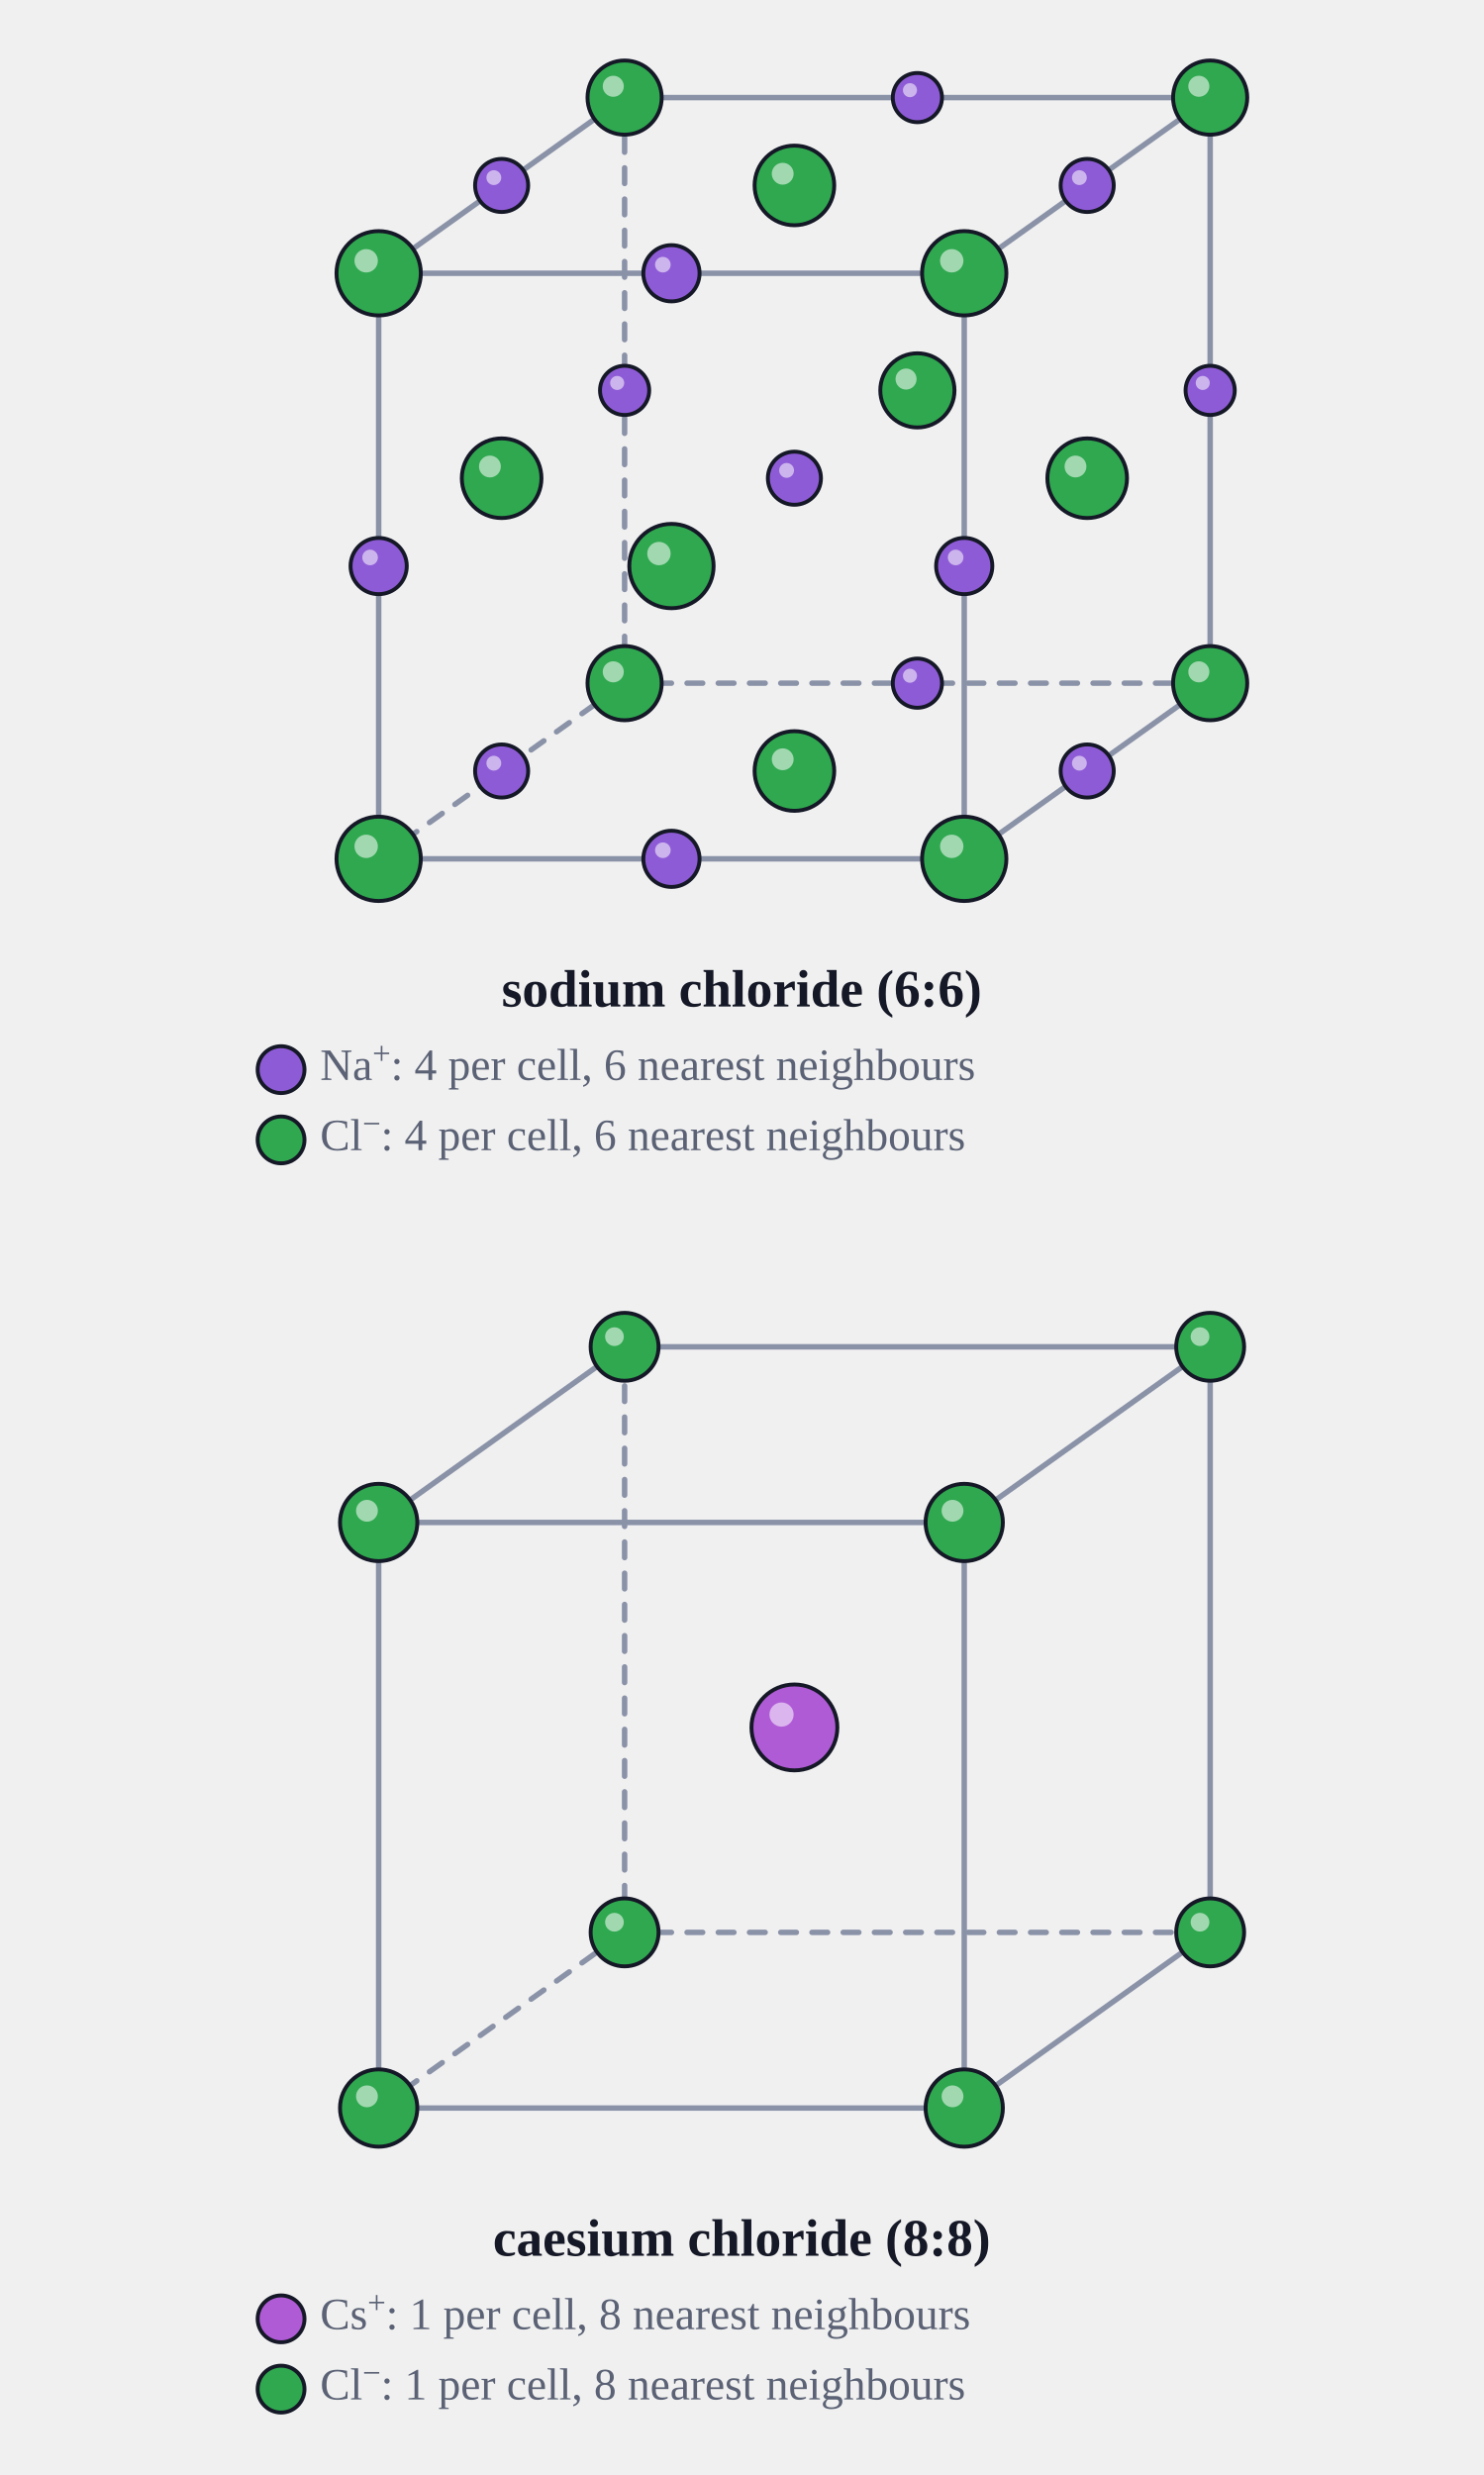
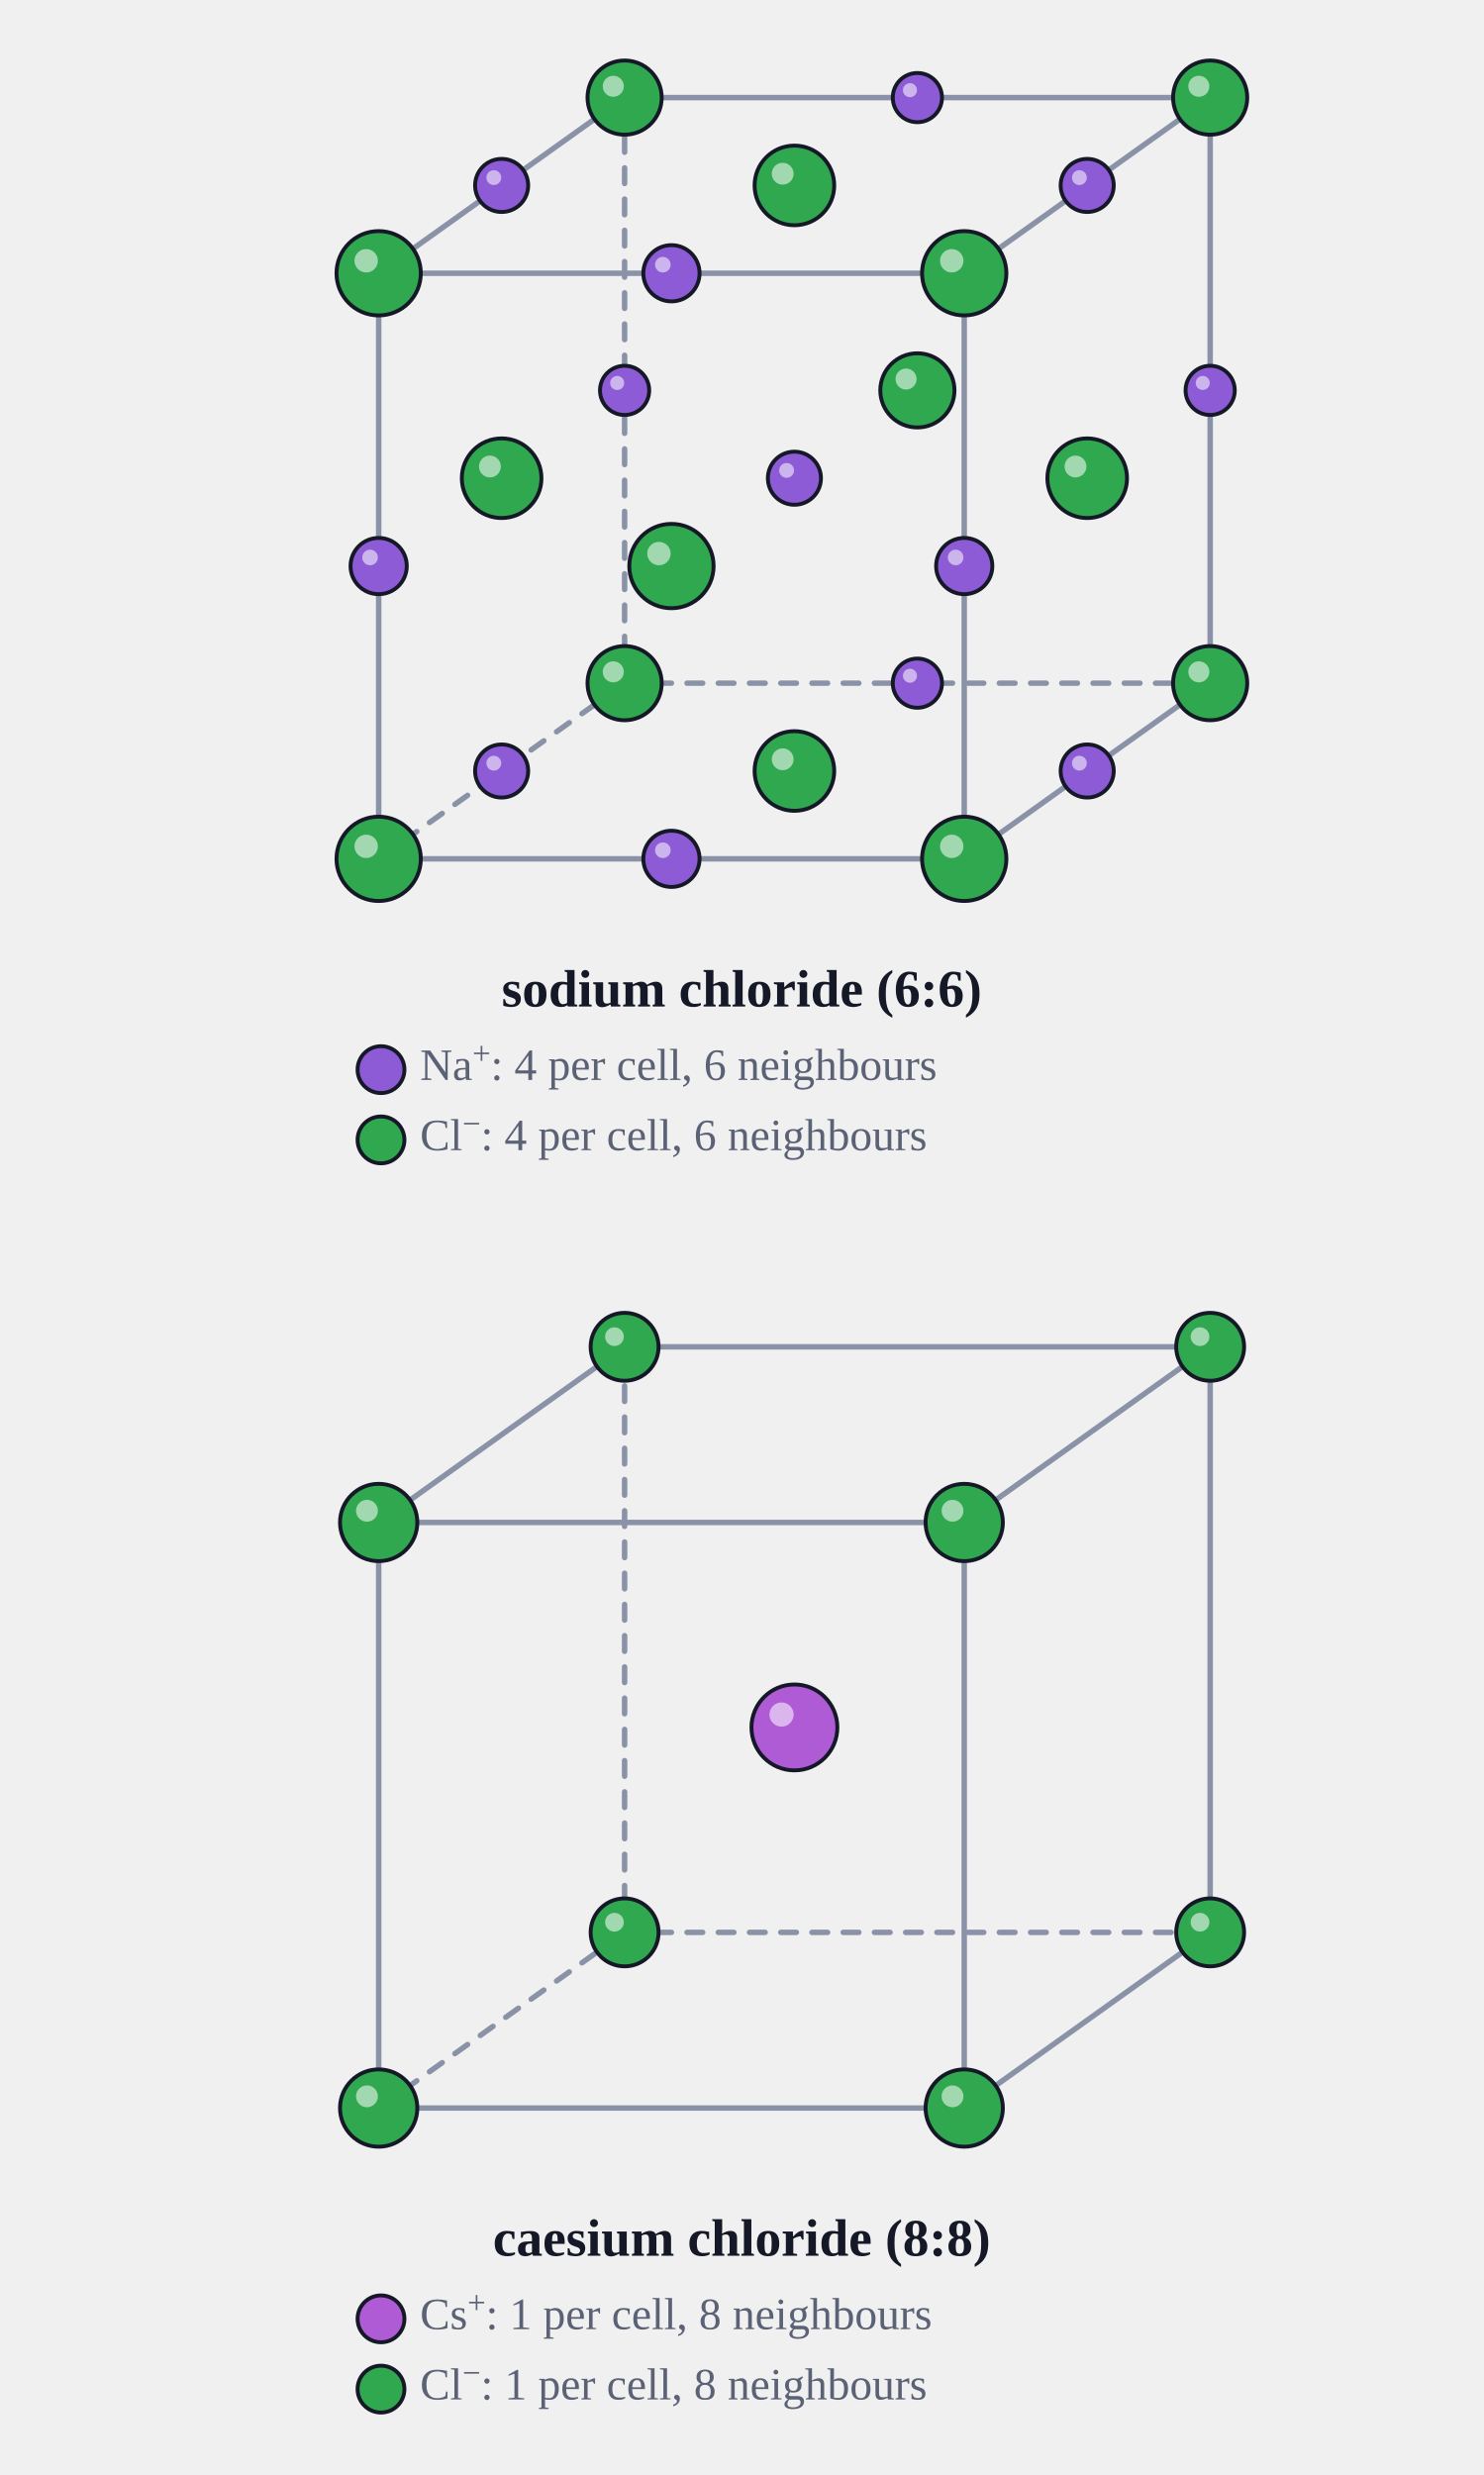
<svg xmlns="http://www.w3.org/2000/svg" viewBox="0 0 380.0 634.0" width="380.0" height="634.0" role="img" aria-label="Two unit cells: sodium chloride, with alternating Na⁺ and Cl⁻ at every half-step; caesium chloride, with Cl⁻ at the corners and Cs⁺ at the centre." style="color:var(--vx-ink, #151826);font-family:inherit;max-width:100%;height:auto">
  <path d="M97.0 220.0 L247.0 220.0" stroke="var(--vx-line, #8a92a8)" stroke-width="1.4" stroke-linecap="round" fill="none" />
  <path d="M97.0 220.0 L97.0 70.0" stroke="var(--vx-line, #8a92a8)" stroke-width="1.4" stroke-linecap="round" fill="none" />
  <path d="M97.0 220.0 L160.0 175.0" stroke="var(--vx-line, #8a92a8)" stroke-width="1.4" stroke-linecap="round" stroke-dasharray="4 4" fill="none" />
  <path d="M310.0 25.0 L160.0 25.0" stroke="var(--vx-line, #8a92a8)" stroke-width="1.4" stroke-linecap="round" fill="none" />
  <path d="M310.0 25.0 L310.0 175.0" stroke="var(--vx-line, #8a92a8)" stroke-width="1.4" stroke-linecap="round" fill="none" />
  <path d="M310.0 25.0 L247.0 70.0" stroke="var(--vx-line, #8a92a8)" stroke-width="1.4" stroke-linecap="round" fill="none" />
  <path d="M247.0 220.0 L247.0 70.0" stroke="var(--vx-line, #8a92a8)" stroke-width="1.4" stroke-linecap="round" fill="none" />
  <path d="M247.0 220.0 L310.0 175.0" stroke="var(--vx-line, #8a92a8)" stroke-width="1.4" stroke-linecap="round" fill="none" />
  <path d="M97.0 70.0 L247.0 70.0" stroke="var(--vx-line, #8a92a8)" stroke-width="1.4" stroke-linecap="round" fill="none" />
  <path d="M97.0 70.0 L160.0 25.0" stroke="var(--vx-line, #8a92a8)" stroke-width="1.4" stroke-linecap="round" fill="none" />
  <path d="M160.0 175.0 L310.0 175.0" stroke="var(--vx-line, #8a92a8)" stroke-width="1.4" stroke-linecap="round" stroke-dasharray="4 4" fill="none" />
  <path d="M160.0 175.0 L160.0 25.0" stroke="var(--vx-line, #8a92a8)" stroke-width="1.4" stroke-linecap="round" stroke-dasharray="4 4" fill="none" />
  <circle cx="160.0" cy="175.0" r="9.5" fill="#2fa84f" stroke="#151826" stroke-width="1" />
  <circle cx="157.1" cy="172.1" r="2.7" fill="#fff" fill-opacity=".55" />
  <circle cx="160.0" cy="25.0" r="9.5" fill="#2fa84f" stroke="#151826" stroke-width="1" />
  <circle cx="157.1" cy="22.1" r="2.7" fill="#fff" fill-opacity=".55" />
  <circle cx="310.0" cy="175.0" r="9.5" fill="#2fa84f" stroke="#151826" stroke-width="1" />
  <circle cx="307.1" cy="172.1" r="2.7" fill="#fff" fill-opacity=".55" />
  <circle cx="310.0" cy="25.0" r="9.5" fill="#2fa84f" stroke="#151826" stroke-width="1" />
  <circle cx="307.1" cy="22.1" r="2.7" fill="#fff" fill-opacity=".55" />
  <circle cx="235.0" cy="100.0" r="9.5" fill="#2fa84f" stroke="#151826" stroke-width="1" />
  <circle cx="232.1" cy="97.1" r="2.7" fill="#fff" fill-opacity=".55" />
  <circle cx="235.0" cy="175.0" r="6.3" fill="#8e5bd6" stroke="#151826" stroke-width="1" />
  <circle cx="233.1" cy="173.1" r="1.8" fill="#fff" fill-opacity=".55" />
  <circle cx="160.0" cy="100.0" r="6.3" fill="#8e5bd6" stroke="#151826" stroke-width="1" />
  <circle cx="158.1" cy="98.1" r="1.8" fill="#fff" fill-opacity=".55" />
  <circle cx="235.0" cy="25.0" r="6.3" fill="#8e5bd6" stroke="#151826" stroke-width="1" />
  <circle cx="233.1" cy="23.1" r="1.8" fill="#fff" fill-opacity=".55" />
  <circle cx="310.0" cy="100.0" r="6.3" fill="#8e5bd6" stroke="#151826" stroke-width="1" />
  <circle cx="308.1" cy="98.1" r="1.8" fill="#fff" fill-opacity=".55" />
  <circle cx="128.5" cy="122.5" r="10.2" fill="#2fa84f" stroke="#151826" stroke-width="1" />
  <circle cx="125.5" cy="119.5" r="2.8" fill="#fff" fill-opacity=".55" />
  <circle cx="203.5" cy="197.5" r="10.2" fill="#2fa84f" stroke="#151826" stroke-width="1" />
  <circle cx="200.5" cy="194.5" r="2.8" fill="#fff" fill-opacity=".55" />
  <circle cx="278.5" cy="122.5" r="10.2" fill="#2fa84f" stroke="#151826" stroke-width="1" />
  <circle cx="275.5" cy="119.5" r="2.8" fill="#fff" fill-opacity=".55" />
  <circle cx="203.5" cy="47.5" r="10.2" fill="#2fa84f" stroke="#151826" stroke-width="1" />
  <circle cx="200.5" cy="44.5" r="2.8" fill="#fff" fill-opacity=".55" />
  <circle cx="128.5" cy="197.5" r="6.8" fill="#8e5bd6" stroke="#151826" stroke-width="1" />
  <circle cx="126.5" cy="195.5" r="1.9" fill="#fff" fill-opacity=".55" />
  <circle cx="128.5" cy="47.5" r="6.8" fill="#8e5bd6" stroke="#151826" stroke-width="1" />
  <circle cx="126.5" cy="45.5" r="1.9" fill="#fff" fill-opacity=".55" />
  <circle cx="278.5" cy="197.5" r="6.8" fill="#8e5bd6" stroke="#151826" stroke-width="1" />
  <circle cx="276.5" cy="195.5" r="1.9" fill="#fff" fill-opacity=".55" />
  <circle cx="278.5" cy="47.5" r="6.8" fill="#8e5bd6" stroke="#151826" stroke-width="1" />
  <circle cx="276.5" cy="45.5" r="1.9" fill="#fff" fill-opacity=".55" />
  <circle cx="203.5" cy="122.5" r="6.8" fill="#8e5bd6" stroke="#151826" stroke-width="1" />
  <circle cx="201.5" cy="120.5" r="1.9" fill="#fff" fill-opacity=".55" />
  <circle cx="97.0" cy="220.0" r="10.8" fill="#2fa84f" stroke="#151826" stroke-width="1" />
  <circle cx="93.8" cy="216.8" r="3.0" fill="#fff" fill-opacity=".55" />
  <circle cx="97.0" cy="70.0" r="10.8" fill="#2fa84f" stroke="#151826" stroke-width="1" />
  <circle cx="93.8" cy="66.8" r="3.0" fill="#fff" fill-opacity=".55" />
  <circle cx="247.0" cy="220.0" r="10.8" fill="#2fa84f" stroke="#151826" stroke-width="1" />
  <circle cx="243.8" cy="216.8" r="3.0" fill="#fff" fill-opacity=".55" />
  <circle cx="247.0" cy="70.0" r="10.8" fill="#2fa84f" stroke="#151826" stroke-width="1" />
  <circle cx="243.8" cy="66.8" r="3.0" fill="#fff" fill-opacity=".55" />
  <circle cx="172.0" cy="145.0" r="10.8" fill="#2fa84f" stroke="#151826" stroke-width="1" />
  <circle cx="168.8" cy="141.8" r="3.0" fill="#fff" fill-opacity=".55" />
  <circle cx="172.0" cy="220.0" r="7.2" fill="#8e5bd6" stroke="#151826" stroke-width="1" />
  <circle cx="169.8" cy="217.8" r="2.0" fill="#fff" fill-opacity=".55" />
  <circle cx="97.0" cy="145.0" r="7.2" fill="#8e5bd6" stroke="#151826" stroke-width="1" />
  <circle cx="94.8" cy="142.8" r="2.0" fill="#fff" fill-opacity=".55" />
  <circle cx="172.0" cy="70.0" r="7.2" fill="#8e5bd6" stroke="#151826" stroke-width="1" />
  <circle cx="169.8" cy="67.8" r="2.0" fill="#fff" fill-opacity=".55" />
  <circle cx="247.0" cy="145.0" r="7.2" fill="#8e5bd6" stroke="#151826" stroke-width="1" />
  <circle cx="244.8" cy="142.8" r="2.0" fill="#fff" fill-opacity=".55" />
  <text x="190.0" y="254.0" font-size="13.5" font-weight="700" text-anchor="middle" dominant-baseline="middle" fill="var(--vx-ink, #151826)">sodium chloride (6:6)</text>
-   <circle cx="72.0" cy="274" r="6" fill="#8e5bd6" stroke="#151826" />
-   <text x="82.0" y="274.0" font-size="11.5" font-weight="500" text-anchor="start" dominant-baseline="middle" fill="var(--vx-soft, #5b6275)">Na<tspan baseline-shift="super" font-size="8.3">+</tspan>: 4 per cell, 6 nearest neighbours</text>
-   <circle cx="72.0" cy="292" r="6" fill="#2fa84f" stroke="#151826" />
-   <text x="82.0" y="292.0" font-size="11.5" font-weight="500" text-anchor="start" dominant-baseline="middle" fill="var(--vx-soft, #5b6275)">Cl<tspan baseline-shift="super" font-size="8.3">−</tspan>: 4 per cell, 6 nearest neighbours</text>
+   <circle cx="97.6" cy="274" r="6" fill="#8e5bd6" stroke="#151826" />
+   <text x="107.6" y="274.0" font-size="11.5" font-weight="500" text-anchor="start" dominant-baseline="middle" fill="var(--vx-soft, #5b6275)">Na<tspan baseline-shift="super" font-size="8.3">+</tspan>: 4 per cell, 6 neighbours</text>
+   <circle cx="97.6" cy="292" r="6" fill="#2fa84f" stroke="#151826" />
+   <text x="107.6" y="292.0" font-size="11.5" font-weight="500" text-anchor="start" dominant-baseline="middle" fill="var(--vx-soft, #5b6275)">Cl<tspan baseline-shift="super" font-size="8.3">−</tspan>: 4 per cell, 6 neighbours</text>
  <path d="M97.0 540.0 L247.0 540.0" stroke="var(--vx-line, #8a92a8)" stroke-width="1.4" stroke-linecap="round" fill="none" />
  <path d="M97.0 540.0 L97.0 390.0" stroke="var(--vx-line, #8a92a8)" stroke-width="1.4" stroke-linecap="round" fill="none" />
  <path d="M97.0 540.0 L160.0 495.0" stroke="var(--vx-line, #8a92a8)" stroke-width="1.4" stroke-linecap="round" stroke-dasharray="4 4" fill="none" />
  <path d="M310.0 345.0 L160.0 345.0" stroke="var(--vx-line, #8a92a8)" stroke-width="1.4" stroke-linecap="round" fill="none" />
  <path d="M310.0 345.0 L310.0 495.0" stroke="var(--vx-line, #8a92a8)" stroke-width="1.4" stroke-linecap="round" fill="none" />
  <path d="M310.0 345.0 L247.0 390.0" stroke="var(--vx-line, #8a92a8)" stroke-width="1.4" stroke-linecap="round" fill="none" />
  <path d="M247.0 540.0 L247.0 390.0" stroke="var(--vx-line, #8a92a8)" stroke-width="1.4" stroke-linecap="round" fill="none" />
  <path d="M247.0 540.0 L310.0 495.0" stroke="var(--vx-line, #8a92a8)" stroke-width="1.4" stroke-linecap="round" fill="none" />
  <path d="M97.0 390.0 L247.0 390.0" stroke="var(--vx-line, #8a92a8)" stroke-width="1.4" stroke-linecap="round" fill="none" />
  <path d="M97.0 390.0 L160.0 345.0" stroke="var(--vx-line, #8a92a8)" stroke-width="1.4" stroke-linecap="round" fill="none" />
  <path d="M160.0 495.0 L310.0 495.0" stroke="var(--vx-line, #8a92a8)" stroke-width="1.4" stroke-linecap="round" stroke-dasharray="4 4" fill="none" />
  <path d="M160.0 495.0 L160.0 345.0" stroke="var(--vx-line, #8a92a8)" stroke-width="1.4" stroke-linecap="round" stroke-dasharray="4 4" fill="none" />
  <circle cx="160.0" cy="495.0" r="8.7" fill="#2fa84f" stroke="#151826" stroke-width="1" />
  <circle cx="157.4" cy="492.4" r="2.4" fill="#fff" fill-opacity=".55" />
  <circle cx="160.0" cy="345.0" r="8.7" fill="#2fa84f" stroke="#151826" stroke-width="1" />
  <circle cx="157.4" cy="342.4" r="2.4" fill="#fff" fill-opacity=".55" />
  <circle cx="310.0" cy="495.0" r="8.7" fill="#2fa84f" stroke="#151826" stroke-width="1" />
  <circle cx="307.4" cy="492.4" r="2.4" fill="#fff" fill-opacity=".55" />
  <circle cx="310.0" cy="345.0" r="8.7" fill="#2fa84f" stroke="#151826" stroke-width="1" />
  <circle cx="307.4" cy="342.4" r="2.4" fill="#fff" fill-opacity=".55" />
  <circle cx="203.5" cy="442.5" r="11.0" fill="#b05bd6" stroke="#151826" stroke-width="1" />
  <circle cx="200.2" cy="439.2" r="3.1" fill="#fff" fill-opacity=".55" />
  <circle cx="97.0" cy="540.0" r="9.9" fill="#2fa84f" stroke="#151826" stroke-width="1" />
  <circle cx="94.0" cy="537.0" r="2.8" fill="#fff" fill-opacity=".55" />
  <circle cx="97.0" cy="390.0" r="9.9" fill="#2fa84f" stroke="#151826" stroke-width="1" />
  <circle cx="94.0" cy="387.0" r="2.8" fill="#fff" fill-opacity=".55" />
  <circle cx="247.0" cy="540.0" r="9.9" fill="#2fa84f" stroke="#151826" stroke-width="1" />
  <circle cx="244.0" cy="537.0" r="2.8" fill="#fff" fill-opacity=".55" />
  <circle cx="247.0" cy="390.0" r="9.9" fill="#2fa84f" stroke="#151826" stroke-width="1" />
  <circle cx="244.0" cy="387.0" r="2.8" fill="#fff" fill-opacity=".55" />
  <text x="190.0" y="574.0" font-size="13.5" font-weight="700" text-anchor="middle" dominant-baseline="middle" fill="var(--vx-ink, #151826)">caesium chloride (8:8)</text>
-   <circle cx="72.0" cy="594" r="6" fill="#b05bd6" stroke="#151826" />
-   <text x="82.0" y="594.0" font-size="11.5" font-weight="500" text-anchor="start" dominant-baseline="middle" fill="var(--vx-soft, #5b6275)">Cs<tspan baseline-shift="super" font-size="8.3">+</tspan>: 1 per cell, 8 nearest neighbours</text>
-   <circle cx="72.0" cy="612" r="6" fill="#2fa84f" stroke="#151826" />
-   <text x="82.0" y="612.0" font-size="11.5" font-weight="500" text-anchor="start" dominant-baseline="middle" fill="var(--vx-soft, #5b6275)">Cl<tspan baseline-shift="super" font-size="8.3">−</tspan>: 1 per cell, 8 nearest neighbours</text>
+   <circle cx="97.6" cy="594" r="6" fill="#b05bd6" stroke="#151826" />
+   <text x="107.6" y="594.0" font-size="11.5" font-weight="500" text-anchor="start" dominant-baseline="middle" fill="var(--vx-soft, #5b6275)">Cs<tspan baseline-shift="super" font-size="8.3">+</tspan>: 1 per cell, 8 neighbours</text>
+   <circle cx="97.6" cy="612" r="6" fill="#2fa84f" stroke="#151826" />
+   <text x="107.6" y="612.0" font-size="11.5" font-weight="500" text-anchor="start" dominant-baseline="middle" fill="var(--vx-soft, #5b6275)">Cl<tspan baseline-shift="super" font-size="8.3">−</tspan>: 1 per cell, 8 neighbours</text>
</svg>
